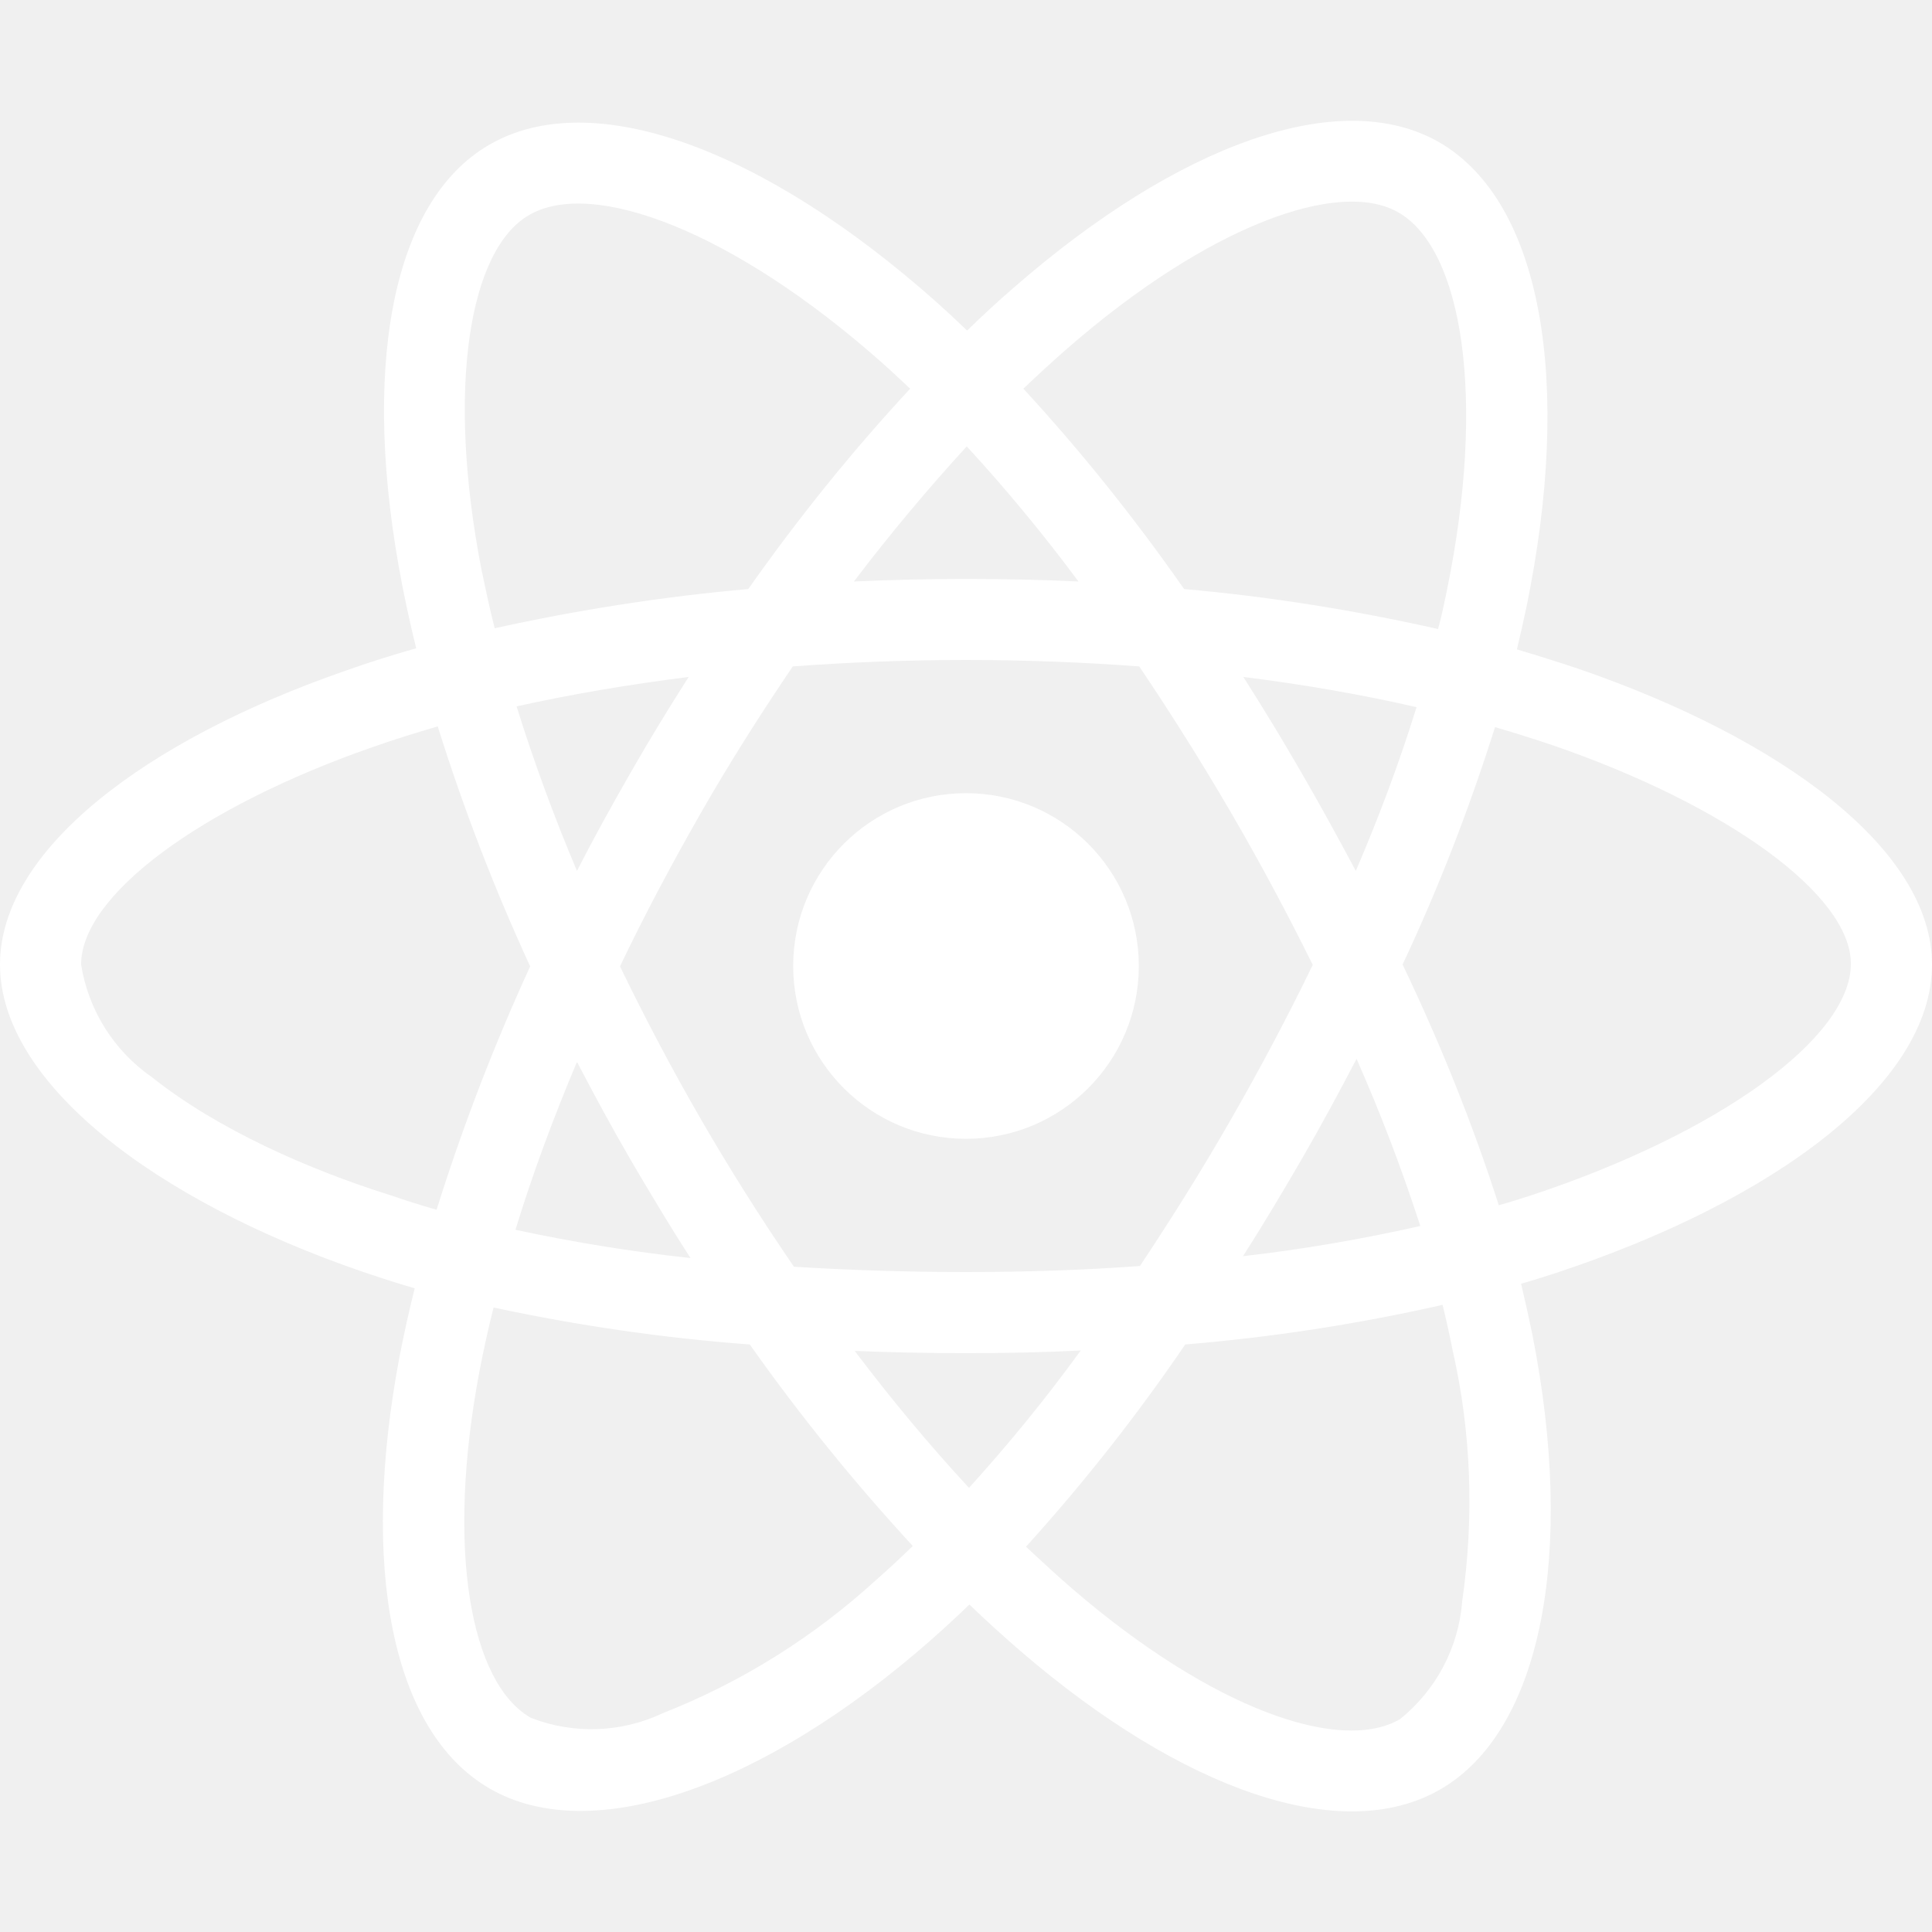
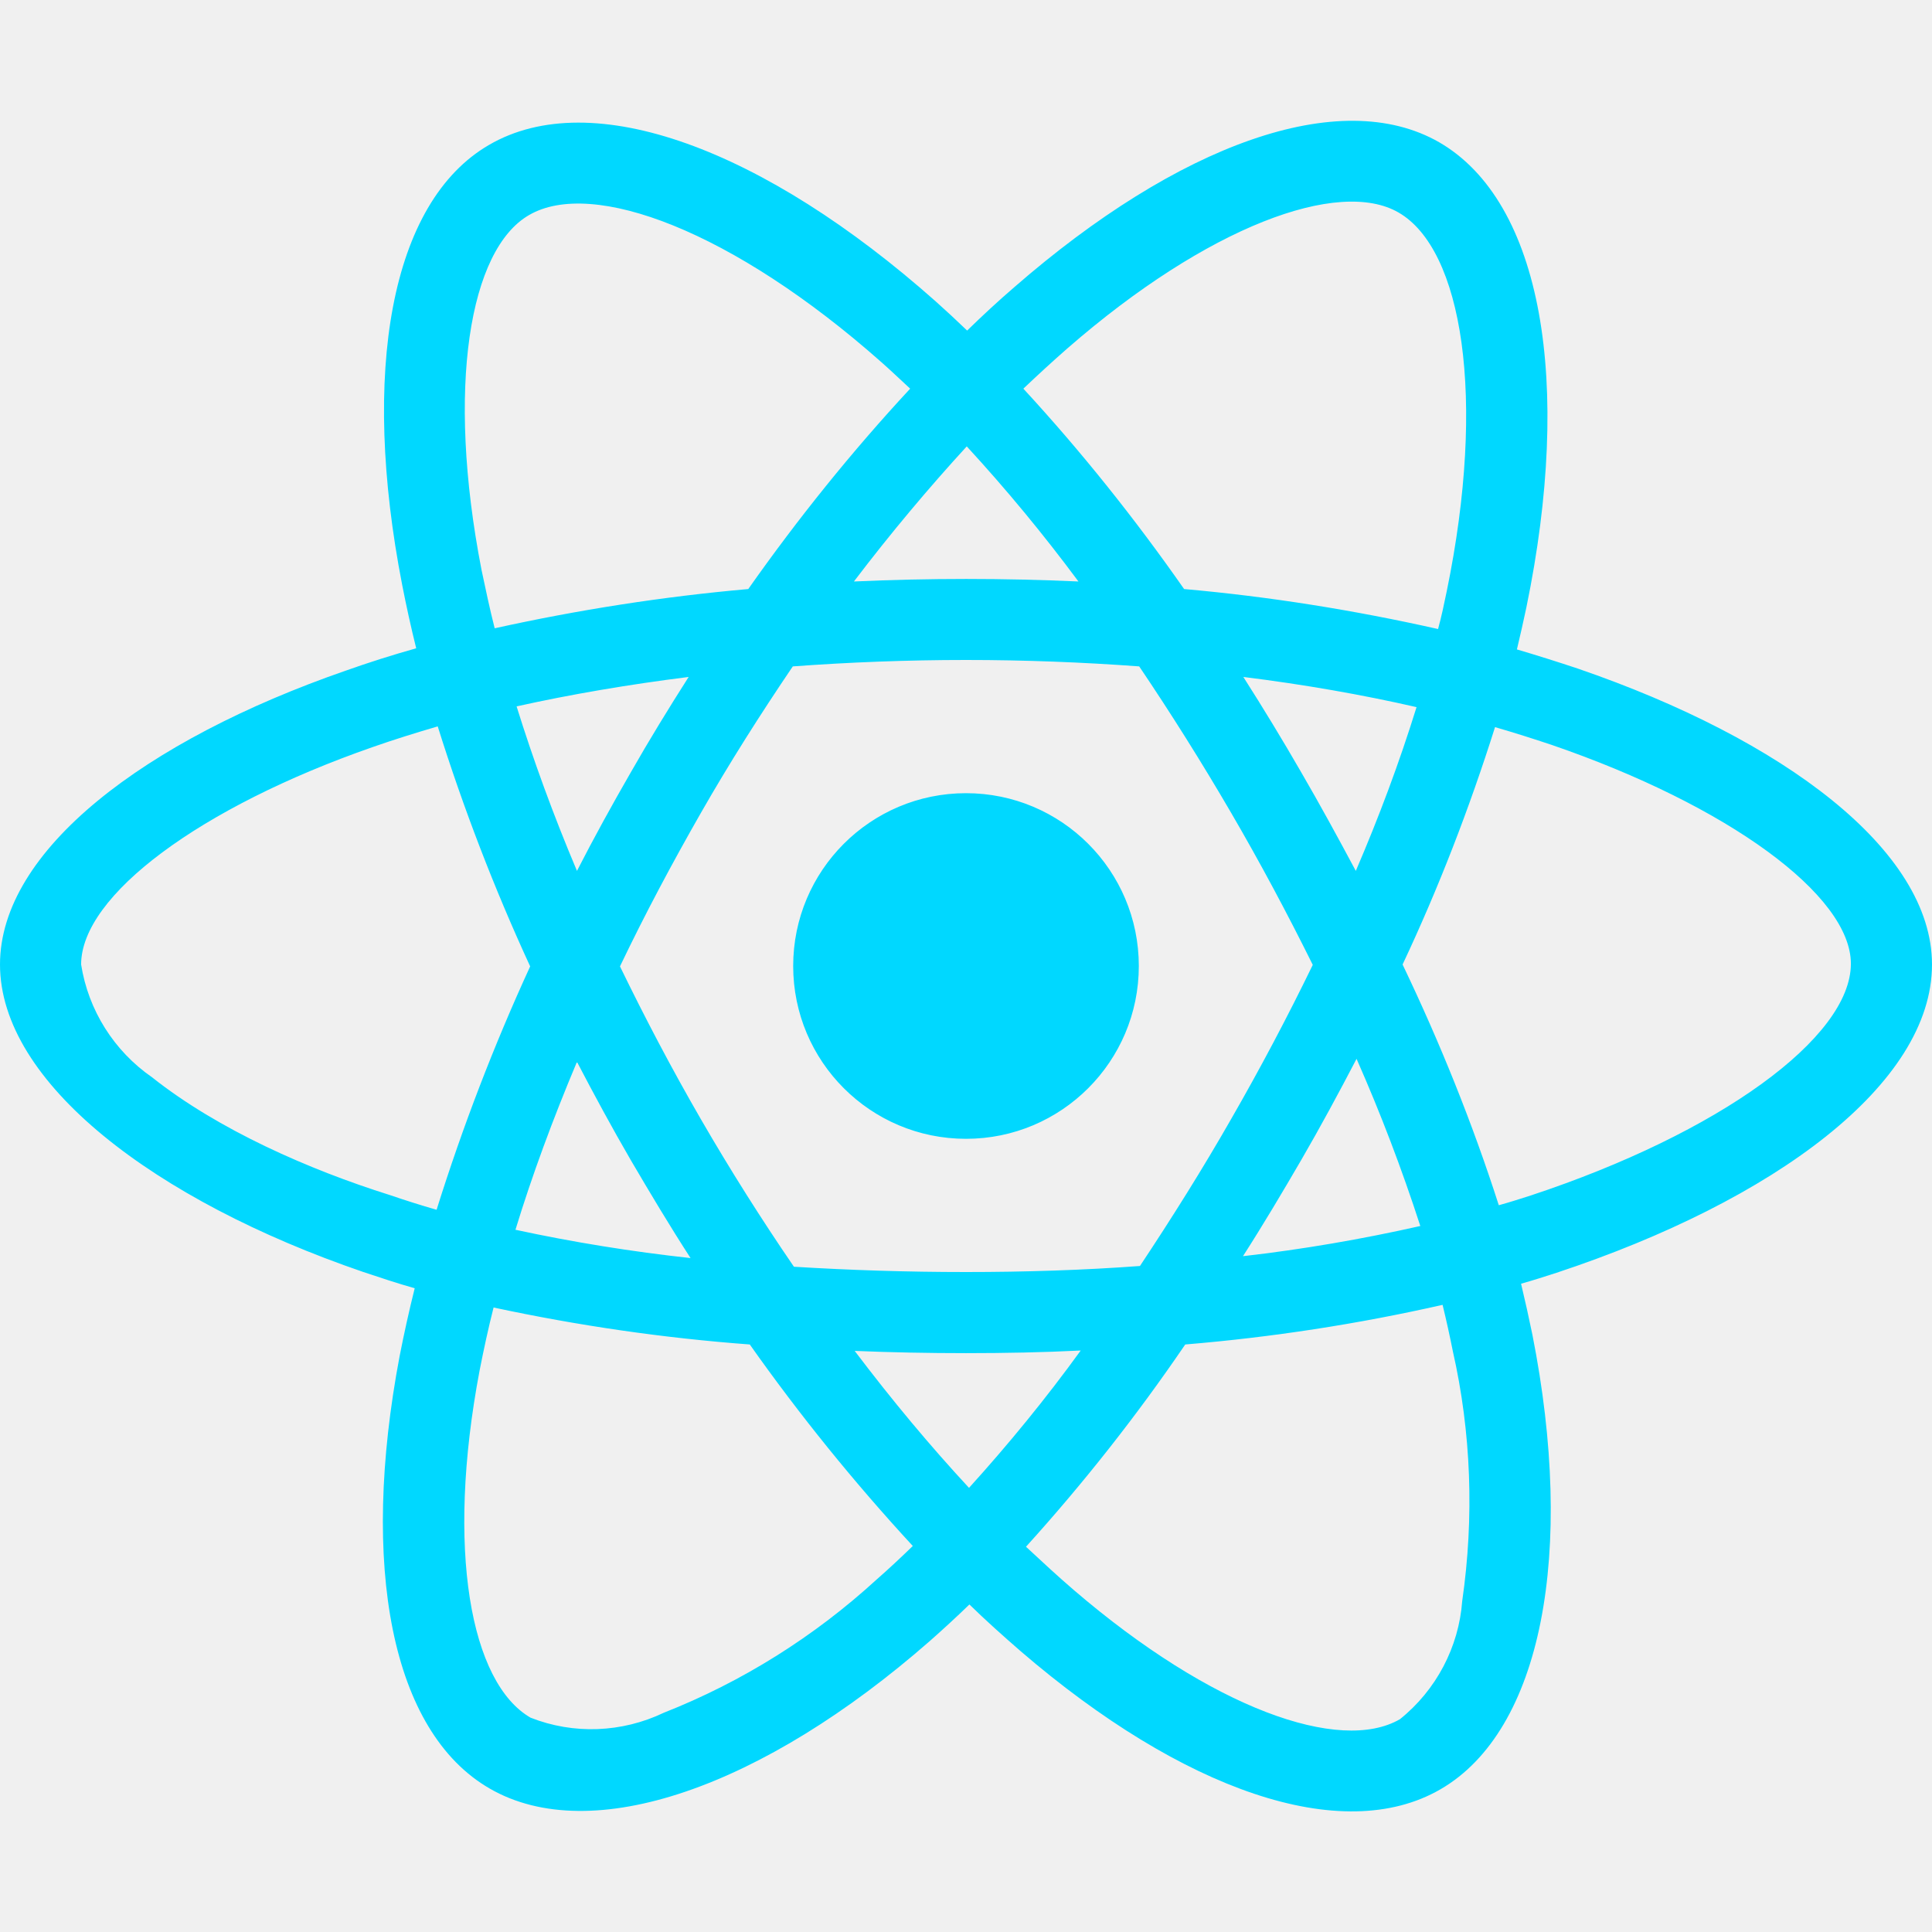
<svg xmlns="http://www.w3.org/2000/svg" width="80" height="80" viewBox="0 0 80 80" fill="none">
-   <path d="M65.344 27.688C64.5 27.406 63.656 27.141 62.812 26.891C62.953 26.312 63.078 25.734 63.203 25.156C65.125 15.844 63.859 8.359 59.594 5.891C55.484 3.531 48.781 5.984 42 11.891C41.328 12.469 40.672 13.078 40.047 13.688C39.625 13.281 39.188 12.875 38.75 12.484C31.641 6.172 24.516 3.516 20.25 6C16.156 8.375 14.938 15.422 16.656 24.234C16.828 25.109 17.016 25.969 17.234 26.844C16.234 27.125 15.25 27.438 14.328 27.766C5.984 30.656 0 35.219 0 39.938C0 44.812 6.375 49.703 15.047 52.672C15.75 52.906 16.453 53.141 17.172 53.344C16.938 54.281 16.734 55.203 16.547 56.156C14.906 64.828 16.188 71.703 20.281 74.062C24.5 76.5 31.594 74 38.5 67.953C39.047 67.469 39.594 66.969 40.141 66.438C40.828 67.109 41.547 67.75 42.266 68.375C48.953 74.125 55.562 76.453 59.641 74.094C63.859 71.656 65.234 64.266 63.453 55.266C63.312 54.578 63.156 53.875 62.984 53.156C63.484 53.016 63.969 52.859 64.453 52.703C73.469 49.719 80 44.891 80 39.938C80 35.203 73.844 30.609 65.344 27.688ZM44.203 14.422C50.016 9.359 55.438 7.375 57.906 8.797C60.547 10.312 61.562 16.438 59.906 24.484C59.797 25.016 59.688 25.531 59.547 26.047C56.078 25.266 52.562 24.703 49.031 24.391C47 21.484 44.781 18.703 42.375 16.094C42.984 15.516 43.578 14.969 44.203 14.422ZM26.125 48.047C26.922 49.406 27.734 50.766 28.594 52.094C26.156 51.828 23.734 51.438 21.344 50.922C22.031 48.672 22.891 46.344 23.891 43.969C24.609 45.344 25.344 46.703 26.125 48.047ZM21.391 29.25C23.641 28.75 26.031 28.344 28.516 28.031C27.688 29.328 26.875 30.656 26.109 32C25.344 33.328 24.594 34.688 23.891 36.062C22.906 33.734 22.078 31.453 21.391 29.25ZM25.672 40.016C26.703 37.859 27.828 35.75 29.016 33.672C30.203 31.594 31.484 29.578 32.828 27.594C35.172 27.422 37.562 27.328 40 27.328C42.438 27.328 44.844 27.422 47.172 27.594C48.5 29.562 49.766 31.578 50.969 33.641C52.172 35.703 53.297 37.812 54.359 39.953C53.312 42.109 52.188 44.234 50.984 46.328C49.797 48.406 48.531 50.422 47.203 52.422C44.875 52.594 42.453 52.672 40 52.672C37.547 52.672 35.172 52.594 32.875 52.453C31.516 50.469 30.234 48.438 29.031 46.359C27.828 44.281 26.719 42.172 25.672 40.016ZM53.891 48.016C54.688 46.641 55.438 45.25 56.172 43.844C57.172 46.109 58.047 48.406 58.812 50.766C56.391 51.312 53.938 51.734 51.469 52.016C52.312 50.703 53.109 49.359 53.891 48.016ZM56.141 36.062C55.406 34.688 54.656 33.312 53.875 31.969C53.109 30.641 52.312 29.328 51.484 28.031C54 28.344 56.406 28.766 58.656 29.281C57.938 31.594 57.094 33.844 56.141 36.062ZM40.031 18.484C41.672 20.266 43.219 22.141 44.656 24.078C41.562 23.938 38.453 23.938 35.359 24.078C36.891 22.062 38.469 20.188 40.031 18.484ZM21.906 8.906C24.531 7.375 30.359 9.562 36.5 15C36.891 15.344 37.281 15.719 37.688 16.094C35.266 18.703 33.031 21.484 30.984 24.391C27.453 24.703 23.953 25.25 20.484 26.016C20.281 25.219 20.109 24.406 19.938 23.594C18.469 16.031 19.438 10.328 21.906 8.906ZM18.078 50.094C17.422 49.906 16.781 49.703 16.141 49.484C12.812 48.438 9.031 46.781 6.297 44.609C4.719 43.516 3.656 41.828 3.359 39.938C3.359 37.078 8.297 33.422 15.422 30.938C16.312 30.625 17.219 30.344 18.125 30.078C19.188 33.469 20.469 36.797 21.953 40.016C20.453 43.281 19.156 46.656 18.078 50.094ZM36.297 65.406C33.719 67.766 30.734 69.641 27.484 70.922C25.75 71.75 23.75 71.828 21.969 71.125C19.484 69.688 18.453 64.172 19.859 56.75C20.031 55.875 20.219 55 20.438 54.141C23.938 54.891 27.469 55.406 31.047 55.672C33.109 58.594 35.375 61.391 37.797 64.016C37.297 64.5 36.797 64.969 36.297 65.406ZM40.125 61.609C38.531 59.891 36.938 57.984 35.391 55.938C36.891 56 38.438 56.031 40 56.031C41.609 56.031 43.188 56 44.75 55.922C43.312 57.906 41.766 59.797 40.125 61.609ZM60.547 66.297C60.406 68.203 59.469 69.984 57.969 71.188C55.484 72.625 50.188 70.75 44.469 65.844C43.812 65.281 43.156 64.672 42.484 64.047C44.875 61.406 47.078 58.609 49.078 55.672C52.656 55.375 56.219 54.828 59.734 54.031C59.891 54.672 60.031 55.312 60.156 55.938C60.922 59.312 61.047 62.828 60.547 66.297ZM63.391 49.5C62.953 49.641 62.516 49.781 62.062 49.906C60.969 46.5 59.625 43.172 58.078 39.938C59.578 36.75 60.844 33.469 61.906 30.109C62.719 30.344 63.5 30.594 64.25 30.844C71.531 33.344 76.641 37.062 76.641 39.906C76.641 42.969 71.188 46.922 63.391 49.5ZM40 47.156C43.953 47.156 47.156 43.953 47.156 40C47.156 36.047 43.953 32.844 40 32.844C36.047 32.844 32.844 36.047 32.844 40C32.844 43.953 36.047 47.156 40 47.156Z" fill="white" />
+   <path d="M65.344 27.688C64.5 27.406 63.656 27.141 62.812 26.891C62.953 26.312 63.078 25.734 63.203 25.156C65.125 15.844 63.859 8.359 59.594 5.891C55.484 3.531 48.781 5.984 42 11.891C41.328 12.469 40.672 13.078 40.047 13.688C39.625 13.281 39.188 12.875 38.75 12.484C31.641 6.172 24.516 3.516 20.25 6C16.156 8.375 14.938 15.422 16.656 24.234C16.828 25.109 17.016 25.969 17.234 26.844C16.234 27.125 15.25 27.438 14.328 27.766C5.984 30.656 0 35.219 0 39.938C0 44.812 6.375 49.703 15.047 52.672C15.75 52.906 16.453 53.141 17.172 53.344C16.938 54.281 16.734 55.203 16.547 56.156C14.906 64.828 16.188 71.703 20.281 74.062C24.5 76.5 31.594 74 38.5 67.953C39.047 67.469 39.594 66.969 40.141 66.438C40.828 67.109 41.547 67.75 42.266 68.375C48.953 74.125 55.562 76.453 59.641 74.094C63.859 71.656 65.234 64.266 63.453 55.266C63.312 54.578 63.156 53.875 62.984 53.156C63.484 53.016 63.969 52.859 64.453 52.703C73.469 49.719 80 44.891 80 39.938C80 35.203 73.844 30.609 65.344 27.688ZM44.203 14.422C50.016 9.359 55.438 7.375 57.906 8.797C60.547 10.312 61.562 16.438 59.906 24.484C59.797 25.016 59.688 25.531 59.547 26.047C56.078 25.266 52.562 24.703 49.031 24.391C47 21.484 44.781 18.703 42.375 16.094C42.984 15.516 43.578 14.969 44.203 14.422ZM26.125 48.047C26.922 49.406 27.734 50.766 28.594 52.094C26.156 51.828 23.734 51.438 21.344 50.922C22.031 48.672 22.891 46.344 23.891 43.969C24.609 45.344 25.344 46.703 26.125 48.047ZM21.391 29.25C23.641 28.75 26.031 28.344 28.516 28.031C27.688 29.328 26.875 30.656 26.109 32C25.344 33.328 24.594 34.688 23.891 36.062C22.906 33.734 22.078 31.453 21.391 29.25ZM25.672 40.016C26.703 37.859 27.828 35.75 29.016 33.672C30.203 31.594 31.484 29.578 32.828 27.594C35.172 27.422 37.562 27.328 40 27.328C42.438 27.328 44.844 27.422 47.172 27.594C48.5 29.562 49.766 31.578 50.969 33.641C52.172 35.703 53.297 37.812 54.359 39.953C53.312 42.109 52.188 44.234 50.984 46.328C49.797 48.406 48.531 50.422 47.203 52.422C44.875 52.594 42.453 52.672 40 52.672C37.547 52.672 35.172 52.594 32.875 52.453C31.516 50.469 30.234 48.438 29.031 46.359C27.828 44.281 26.719 42.172 25.672 40.016ZM53.891 48.016C54.688 46.641 55.438 45.25 56.172 43.844C57.172 46.109 58.047 48.406 58.812 50.766C56.391 51.312 53.938 51.734 51.469 52.016C52.312 50.703 53.109 49.359 53.891 48.016ZM56.141 36.062C55.406 34.688 54.656 33.312 53.875 31.969C53.109 30.641 52.312 29.328 51.484 28.031C54 28.344 56.406 28.766 58.656 29.281C57.938 31.594 57.094 33.844 56.141 36.062ZM40.031 18.484C41.672 20.266 43.219 22.141 44.656 24.078C41.562 23.938 38.453 23.938 35.359 24.078C36.891 22.062 38.469 20.188 40.031 18.484ZM21.906 8.906C24.531 7.375 30.359 9.562 36.5 15C36.891 15.344 37.281 15.719 37.688 16.094C35.266 18.703 33.031 21.484 30.984 24.391C27.453 24.703 23.953 25.25 20.484 26.016C20.281 25.219 20.109 24.406 19.938 23.594C18.469 16.031 19.438 10.328 21.906 8.906ZM18.078 50.094C17.422 49.906 16.781 49.703 16.141 49.484C12.812 48.438 9.031 46.781 6.297 44.609C4.719 43.516 3.656 41.828 3.359 39.938C3.359 37.078 8.297 33.422 15.422 30.938C16.312 30.625 17.219 30.344 18.125 30.078C19.188 33.469 20.469 36.797 21.953 40.016C20.453 43.281 19.156 46.656 18.078 50.094ZM36.297 65.406C33.719 67.766 30.734 69.641 27.484 70.922C25.75 71.75 23.75 71.828 21.969 71.125C19.484 69.688 18.453 64.172 19.859 56.75C20.031 55.875 20.219 55 20.438 54.141C23.938 54.891 27.469 55.406 31.047 55.672C33.109 58.594 35.375 61.391 37.797 64.016C37.297 64.5 36.797 64.969 36.297 65.406ZM40.125 61.609C38.531 59.891 36.938 57.984 35.391 55.938C36.891 56 38.438 56.031 40 56.031C41.609 56.031 43.188 56 44.75 55.922C43.312 57.906 41.766 59.797 40.125 61.609ZM60.547 66.297C60.406 68.203 59.469 69.984 57.969 71.188C55.484 72.625 50.188 70.75 44.469 65.844C43.812 65.281 43.156 64.672 42.484 64.047C44.875 61.406 47.078 58.609 49.078 55.672C52.656 55.375 56.219 54.828 59.734 54.031C59.891 54.672 60.031 55.312 60.156 55.938C60.922 59.312 61.047 62.828 60.547 66.297ZM63.391 49.5C62.953 49.641 62.516 49.781 62.062 49.906C60.969 46.5 59.625 43.172 58.078 39.938C59.578 36.75 60.844 33.469 61.906 30.109C62.719 30.344 63.5 30.594 64.25 30.844C71.531 33.344 76.641 37.062 76.641 39.906C76.641 42.969 71.188 46.922 63.391 49.5ZM40 47.156C43.953 47.156 47.156 43.953 47.156 40C47.156 36.047 43.953 32.844 40 32.844C36.047 32.844 32.844 36.047 32.844 40C32.844 43.953 36.047 47.156 40 47.156Z" fill="#00D8FF" />
</svg>
